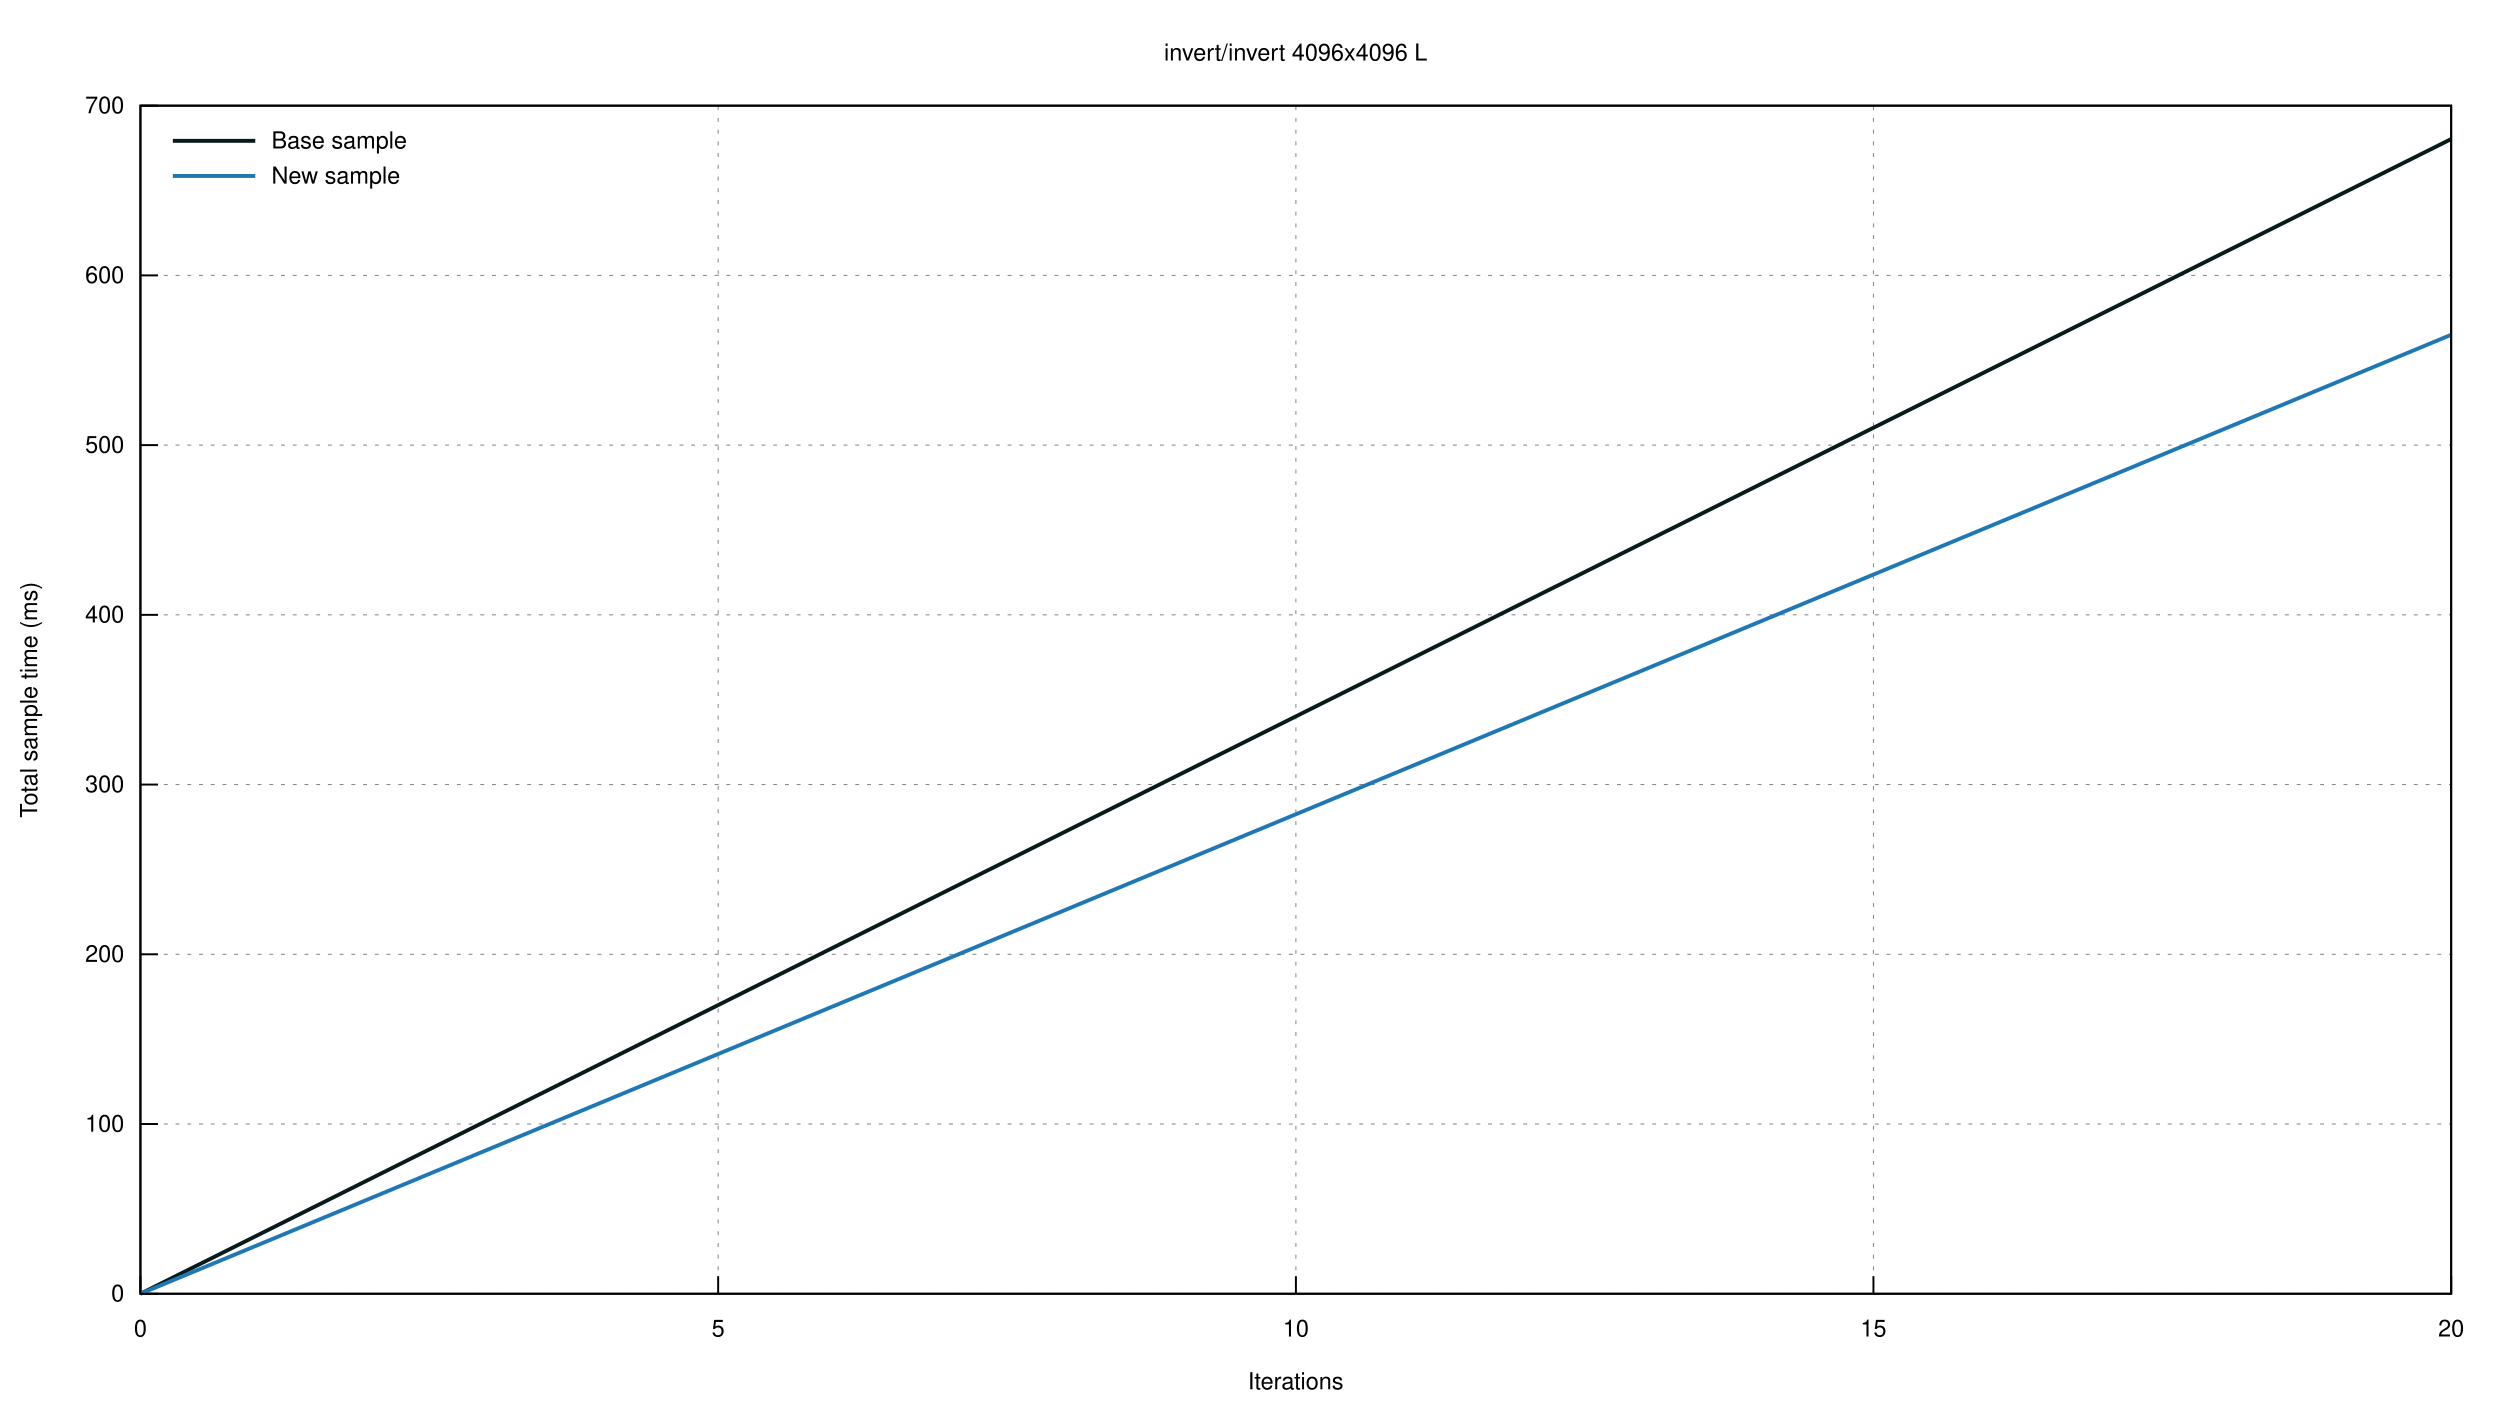
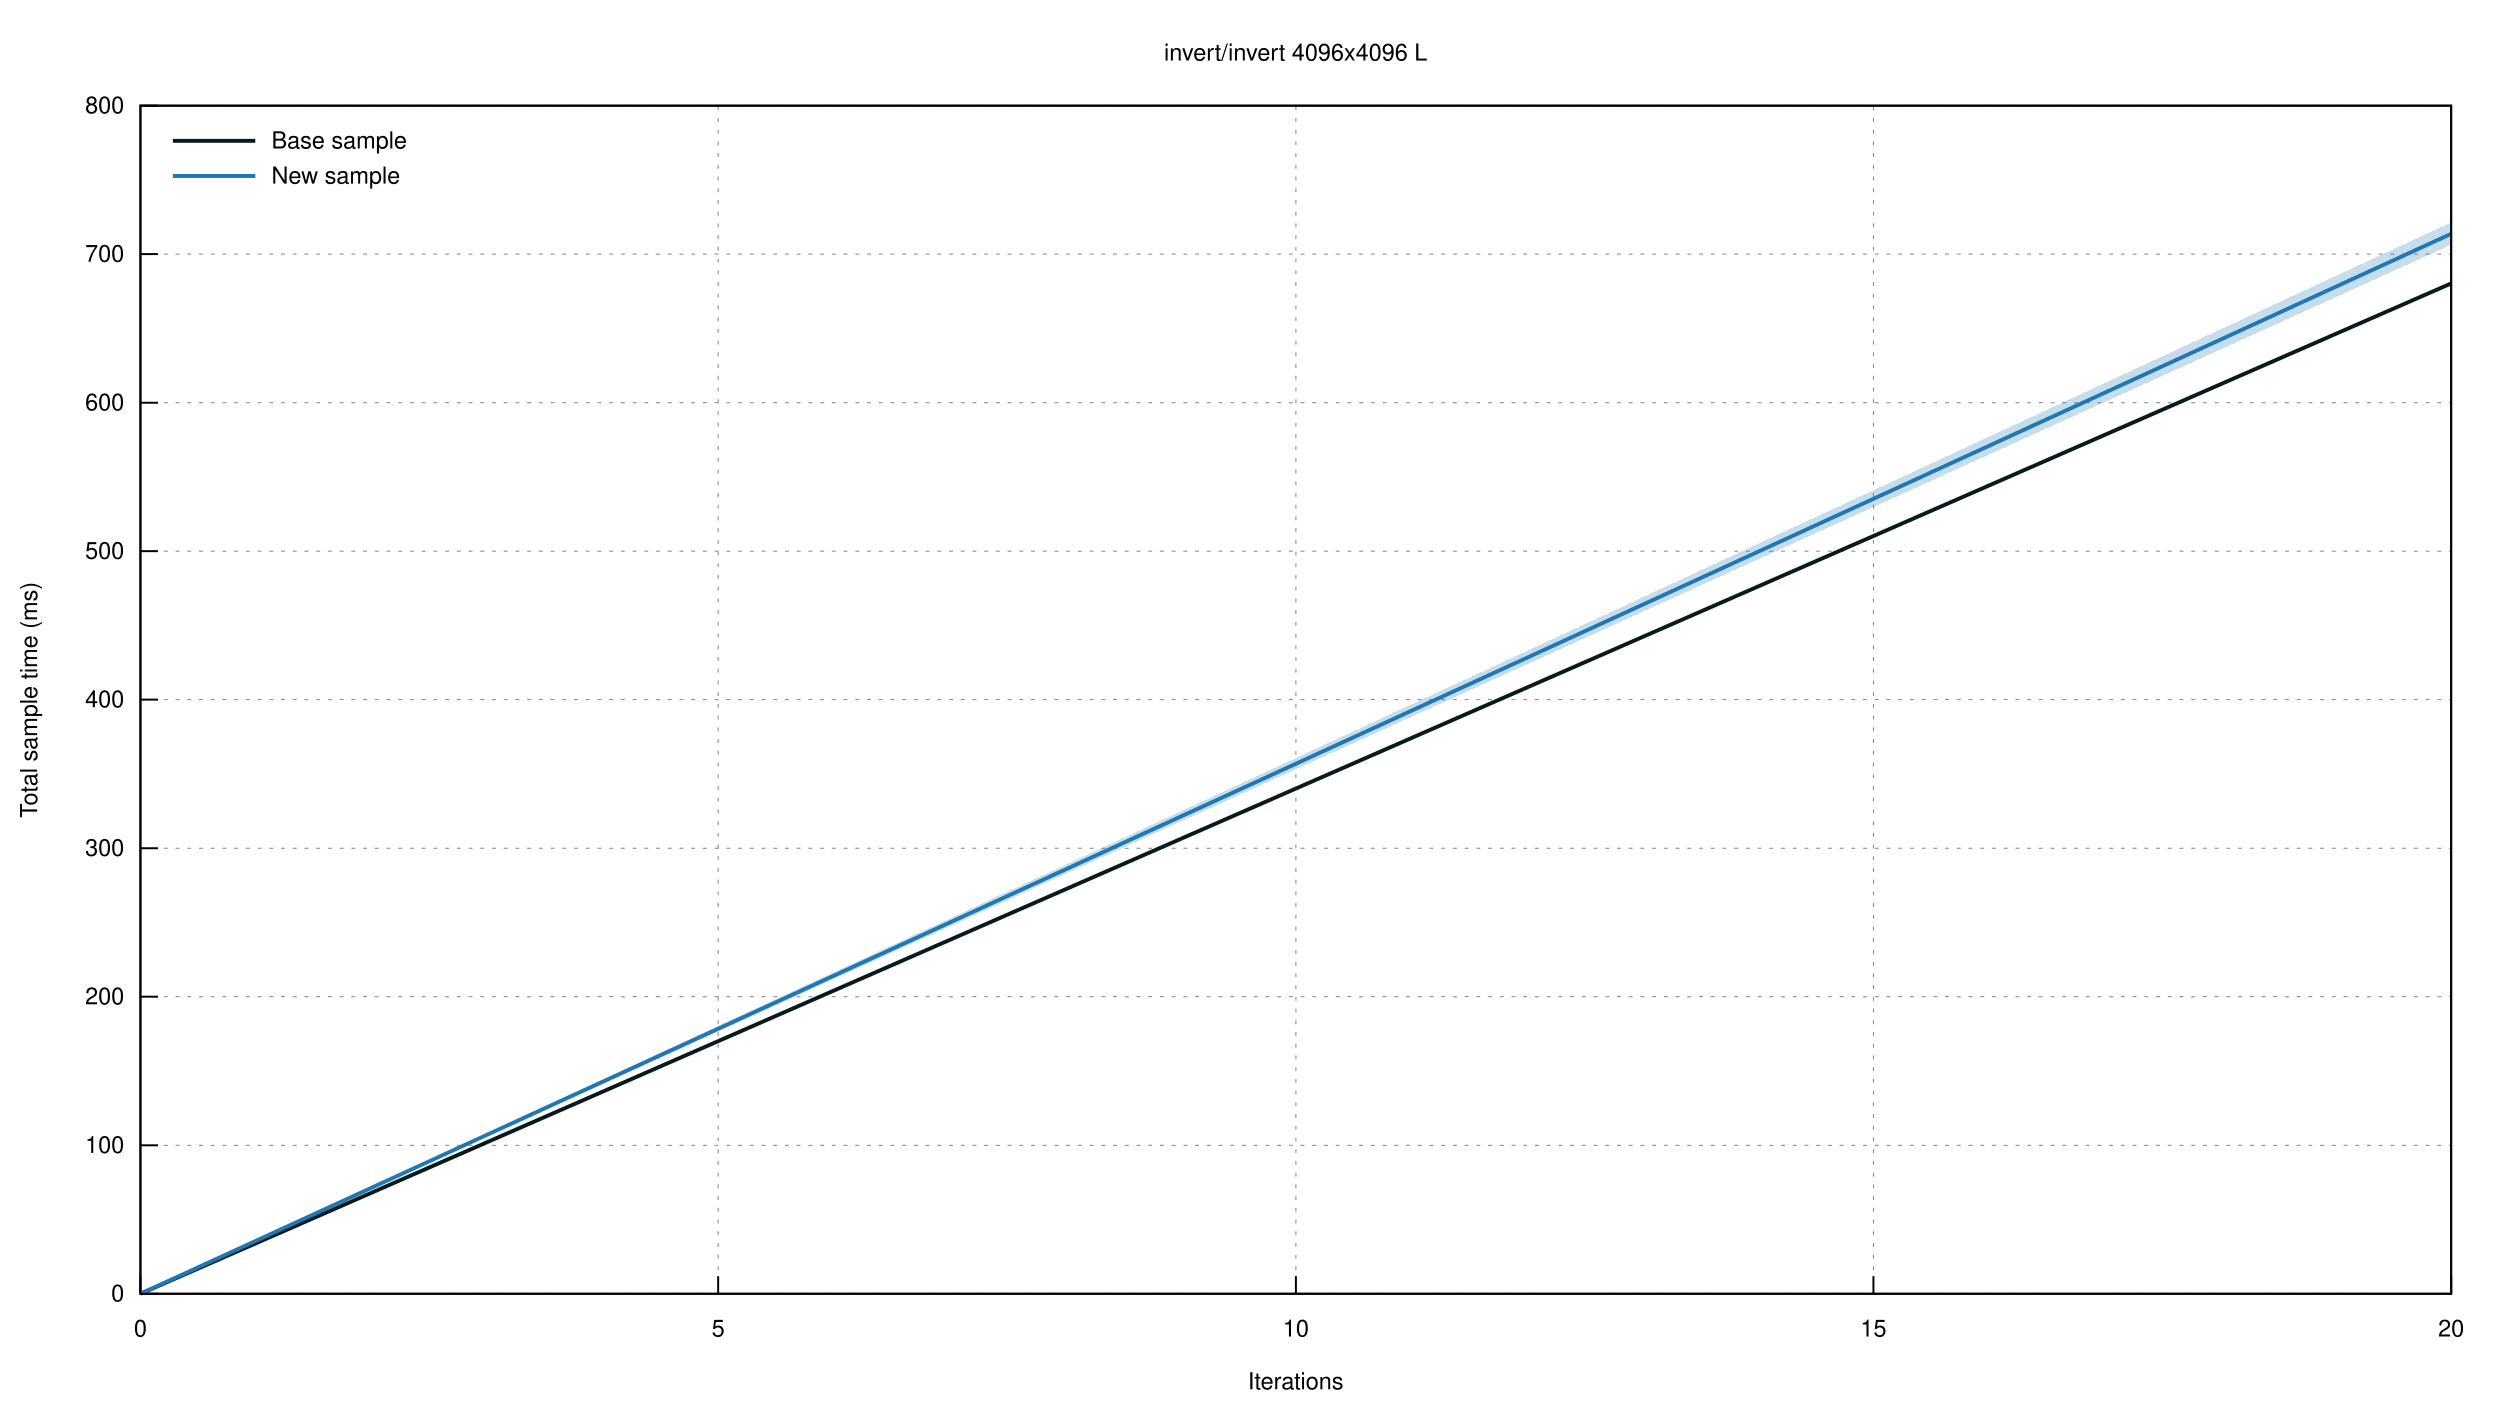
<svg xmlns="http://www.w3.org/2000/svg" xmlns:xlink="http://www.w3.org/1999/xlink" viewBox="0 0 1280 720">
  <g id="gnuplot_canvas">
    <rect x="0" y="0" width="1280" height="720" fill="none" />
    <defs>
      <circle id="gpDot" r="0.5" stroke-width="0.5" stroke="currentColor" />
      <path id="gpPt0" stroke-width="0.222" stroke="currentColor" d="M-1,0 h2 M0,-1 v2" />
      <path id="gpPt1" stroke-width="0.222" stroke="currentColor" d="M-1,-1 L1,1 M1,-1 L-1,1" />
      <path id="gpPt2" stroke-width="0.222" stroke="currentColor" d="M-1,0 L1,0 M0,-1 L0,1 M-1,-1 L1,1 M-1,1 L1,-1" />
      <rect id="gpPt3" stroke-width="0.222" stroke="currentColor" x="-1" y="-1" width="2" height="2" />
      <rect id="gpPt4" stroke-width="0.222" stroke="currentColor" fill="currentColor" x="-1" y="-1" width="2" height="2" />
      <circle id="gpPt5" stroke-width="0.222" stroke="currentColor" cx="0" cy="0" r="1" />
      <use xlink:href="#gpPt5" id="gpPt6" fill="currentColor" stroke="none" />
      <path id="gpPt7" stroke-width="0.222" stroke="currentColor" d="M0,-1.33 L-1.33,0.67 L1.33,0.67 z" />
      <use xlink:href="#gpPt7" id="gpPt8" fill="currentColor" stroke="none" />
      <use xlink:href="#gpPt7" id="gpPt9" stroke="currentColor" transform="rotate(180)" />
      <use xlink:href="#gpPt9" id="gpPt10" fill="currentColor" stroke="none" />
      <use xlink:href="#gpPt3" id="gpPt11" stroke="currentColor" transform="rotate(45)" />
      <use xlink:href="#gpPt11" id="gpPt12" fill="currentColor" stroke="none" />
      <path id="gpPt13" stroke-width="0.222" stroke="currentColor" d="M0,1.330 L1.265,0.411 L0.782,-1.067 L-0.782,-1.076 L-1.265,0.411 z" />
      <use xlink:href="#gpPt13" id="gpPt14" fill="currentColor" stroke="none" />
      <filter id="textbox" filterUnits="objectBoundingBox" x="0" y="0" height="1" width="1">
        <feFlood flood-color="white" flood-opacity="1" result="bgnd" />
        <feComposite in="SourceGraphic" in2="bgnd" operator="atop" />
      </filter>
      <filter id="greybox" filterUnits="objectBoundingBox" x="0" y="0" height="1" width="1">
        <feFlood flood-color="lightgrey" flood-opacity="1" result="grey" />
        <feComposite in="SourceGraphic" in2="grey" operator="atop" />
      </filter>
    </defs>
    <g fill="none" color="white" stroke="currentColor" stroke-width="1.00" stroke-linecap="butt" stroke-linejoin="miter">
</g>
    <g fill="none" color="black" stroke="currentColor" stroke-width="1.00" stroke-linecap="butt" stroke-linejoin="miter">
</g>
    <g fill="none" color="black" stroke="black" stroke-width="0.50" stroke-linecap="butt" stroke-linejoin="miter">
</g>
    <g fill="none" color="gray" stroke="currentColor" stroke-width="0.50" stroke-linecap="butt" stroke-linejoin="miter">
      <path stroke="gray" stroke-dasharray="2,4" class="gridline" d="M71.9,662.4 L1255.0,662.4  " />
    </g>
    <g fill="none" color="gray" stroke="gray" stroke-width="1.00" stroke-linecap="butt" stroke-linejoin="miter">
</g>
    <g fill="none" color="black" stroke="currentColor" stroke-width="1.00" stroke-linecap="butt" stroke-linejoin="miter">
      <path stroke="black" d="M71.9,662.4 L80.9,662.4  " />
      <g transform="translate(63.6,666.3)" stroke="none" fill="black" font-family="Helvetica" font-size="12.00" text-anchor="end">
        <text>
          <tspan font-family="Helvetica"> 0</tspan>
        </text>
      </g>
    </g>
    <g fill="none" color="black" stroke="currentColor" stroke-width="1.00" stroke-linecap="butt" stroke-linejoin="miter">
</g>
    <g fill="none" color="black" stroke="black" stroke-width="0.50" stroke-linecap="butt" stroke-linejoin="miter">
</g>
    <g fill="none" color="gray" stroke="currentColor" stroke-width="0.50" stroke-linecap="butt" stroke-linejoin="miter">
-       <path stroke="gray" stroke-dasharray="2,4" class="gridline" d="M71.9,575.5 L1255.0,575.5  " />
-     </g>
-     <g fill="none" color="gray" stroke="gray" stroke-width="1.00" stroke-linecap="butt" stroke-linejoin="miter">
- </g>
-     <g fill="none" color="black" stroke="currentColor" stroke-width="1.00" stroke-linecap="butt" stroke-linejoin="miter">
-       <path stroke="black" d="M71.9,575.5 L80.9,575.5  " />
-       <g transform="translate(63.6,579.4)" stroke="none" fill="black" font-family="Helvetica" font-size="12.00" text-anchor="end">
+       <path stroke="gray" stroke-dasharray="2,4" class="gridline" d="M71.9,586.4 L1255.0,586.4  " />
+     </g>
+     <g fill="none" color="gray" stroke="gray" stroke-width="1.00" stroke-linecap="butt" stroke-linejoin="miter">
+ </g>
+     <g fill="none" color="black" stroke="currentColor" stroke-width="1.00" stroke-linecap="butt" stroke-linejoin="miter">
+       <path stroke="black" d="M71.9,586.4 L80.9,586.4  " />
+       <g transform="translate(63.6,590.3)" stroke="none" fill="black" font-family="Helvetica" font-size="12.00" text-anchor="end">
        <text>
          <tspan font-family="Helvetica"> 100</tspan>
        </text>
      </g>
    </g>
    <g fill="none" color="black" stroke="currentColor" stroke-width="1.00" stroke-linecap="butt" stroke-linejoin="miter">
</g>
    <g fill="none" color="black" stroke="black" stroke-width="0.50" stroke-linecap="butt" stroke-linejoin="miter">
</g>
    <g fill="none" color="gray" stroke="currentColor" stroke-width="0.50" stroke-linecap="butt" stroke-linejoin="miter">
-       <path stroke="gray" stroke-dasharray="2,4" class="gridline" d="M71.9,488.6 L1255.0,488.6  " />
-     </g>
-     <g fill="none" color="gray" stroke="gray" stroke-width="1.00" stroke-linecap="butt" stroke-linejoin="miter">
- </g>
-     <g fill="none" color="black" stroke="currentColor" stroke-width="1.00" stroke-linecap="butt" stroke-linejoin="miter">
-       <path stroke="black" d="M71.9,488.6 L80.9,488.6  " />
-       <g transform="translate(63.6,492.5)" stroke="none" fill="black" font-family="Helvetica" font-size="12.00" text-anchor="end">
+       <path stroke="gray" stroke-dasharray="2,4" class="gridline" d="M71.9,510.3 L1255.0,510.3  " />
+     </g>
+     <g fill="none" color="gray" stroke="gray" stroke-width="1.00" stroke-linecap="butt" stroke-linejoin="miter">
+ </g>
+     <g fill="none" color="black" stroke="currentColor" stroke-width="1.00" stroke-linecap="butt" stroke-linejoin="miter">
+       <path stroke="black" d="M71.9,510.3 L80.9,510.3  " />
+       <g transform="translate(63.6,514.2)" stroke="none" fill="black" font-family="Helvetica" font-size="12.00" text-anchor="end">
        <text>
          <tspan font-family="Helvetica"> 200</tspan>
        </text>
      </g>
    </g>
    <g fill="none" color="black" stroke="currentColor" stroke-width="1.00" stroke-linecap="butt" stroke-linejoin="miter">
</g>
    <g fill="none" color="black" stroke="black" stroke-width="0.50" stroke-linecap="butt" stroke-linejoin="miter">
</g>
    <g fill="none" color="gray" stroke="currentColor" stroke-width="0.50" stroke-linecap="butt" stroke-linejoin="miter">
-       <path stroke="gray" stroke-dasharray="2,4" class="gridline" d="M71.9,401.7 L1255.0,401.7  " />
-     </g>
-     <g fill="none" color="gray" stroke="gray" stroke-width="1.00" stroke-linecap="butt" stroke-linejoin="miter">
- </g>
-     <g fill="none" color="black" stroke="currentColor" stroke-width="1.00" stroke-linecap="butt" stroke-linejoin="miter">
-       <path stroke="black" d="M71.9,401.7 L80.9,401.7  " />
-       <g transform="translate(63.6,405.6)" stroke="none" fill="black" font-family="Helvetica" font-size="12.00" text-anchor="end">
+       <path stroke="gray" stroke-dasharray="2,4" class="gridline" d="M71.9,434.3 L1255.0,434.3  " />
+     </g>
+     <g fill="none" color="gray" stroke="gray" stroke-width="1.00" stroke-linecap="butt" stroke-linejoin="miter">
+ </g>
+     <g fill="none" color="black" stroke="currentColor" stroke-width="1.00" stroke-linecap="butt" stroke-linejoin="miter">
+       <path stroke="black" d="M71.9,434.3 L80.9,434.3  " />
+       <g transform="translate(63.6,438.2)" stroke="none" fill="black" font-family="Helvetica" font-size="12.00" text-anchor="end">
        <text>
          <tspan font-family="Helvetica"> 300</tspan>
        </text>
      </g>
    </g>
    <g fill="none" color="black" stroke="currentColor" stroke-width="1.00" stroke-linecap="butt" stroke-linejoin="miter">
</g>
    <g fill="none" color="black" stroke="black" stroke-width="0.50" stroke-linecap="butt" stroke-linejoin="miter">
</g>
    <g fill="none" color="gray" stroke="currentColor" stroke-width="0.50" stroke-linecap="butt" stroke-linejoin="miter">
-       <path stroke="gray" stroke-dasharray="2,4" class="gridline" d="M71.9,314.8 L1255.0,314.8  " />
-     </g>
-     <g fill="none" color="gray" stroke="gray" stroke-width="1.00" stroke-linecap="butt" stroke-linejoin="miter">
- </g>
-     <g fill="none" color="black" stroke="currentColor" stroke-width="1.00" stroke-linecap="butt" stroke-linejoin="miter">
-       <path stroke="black" d="M71.9,314.8 L80.9,314.8  " />
-       <g transform="translate(63.6,318.7)" stroke="none" fill="black" font-family="Helvetica" font-size="12.00" text-anchor="end">
+       <path stroke="gray" stroke-dasharray="2,4" class="gridline" d="M71.9,358.2 L1255.0,358.2  " />
+     </g>
+     <g fill="none" color="gray" stroke="gray" stroke-width="1.00" stroke-linecap="butt" stroke-linejoin="miter">
+ </g>
+     <g fill="none" color="black" stroke="currentColor" stroke-width="1.00" stroke-linecap="butt" stroke-linejoin="miter">
+       <path stroke="black" d="M71.9,358.2 L80.9,358.2  " />
+       <g transform="translate(63.6,362.1)" stroke="none" fill="black" font-family="Helvetica" font-size="12.00" text-anchor="end">
        <text>
          <tspan font-family="Helvetica"> 400</tspan>
        </text>
      </g>
    </g>
    <g fill="none" color="black" stroke="currentColor" stroke-width="1.00" stroke-linecap="butt" stroke-linejoin="miter">
</g>
    <g fill="none" color="black" stroke="black" stroke-width="0.50" stroke-linecap="butt" stroke-linejoin="miter">
</g>
    <g fill="none" color="gray" stroke="currentColor" stroke-width="0.50" stroke-linecap="butt" stroke-linejoin="miter">
-       <path stroke="gray" stroke-dasharray="2,4" class="gridline" d="M71.9,227.9 L1255.0,227.9  " />
-     </g>
-     <g fill="none" color="gray" stroke="gray" stroke-width="1.00" stroke-linecap="butt" stroke-linejoin="miter">
- </g>
-     <g fill="none" color="black" stroke="currentColor" stroke-width="1.00" stroke-linecap="butt" stroke-linejoin="miter">
-       <path stroke="black" d="M71.9,227.9 L80.9,227.9  " />
-       <g transform="translate(63.6,231.8)" stroke="none" fill="black" font-family="Helvetica" font-size="12.00" text-anchor="end">
+       <path stroke="gray" stroke-dasharray="2,4" class="gridline" d="M71.9,282.2 L1255.0,282.2  " />
+     </g>
+     <g fill="none" color="gray" stroke="gray" stroke-width="1.00" stroke-linecap="butt" stroke-linejoin="miter">
+ </g>
+     <g fill="none" color="black" stroke="currentColor" stroke-width="1.00" stroke-linecap="butt" stroke-linejoin="miter">
+       <path stroke="black" d="M71.9,282.2 L80.9,282.2  " />
+       <g transform="translate(63.6,286.1)" stroke="none" fill="black" font-family="Helvetica" font-size="12.00" text-anchor="end">
        <text>
          <tspan font-family="Helvetica"> 500</tspan>
        </text>
      </g>
    </g>
    <g fill="none" color="black" stroke="currentColor" stroke-width="1.00" stroke-linecap="butt" stroke-linejoin="miter">
</g>
    <g fill="none" color="black" stroke="black" stroke-width="0.50" stroke-linecap="butt" stroke-linejoin="miter">
</g>
    <g fill="none" color="gray" stroke="currentColor" stroke-width="0.50" stroke-linecap="butt" stroke-linejoin="miter">
-       <path stroke="gray" stroke-dasharray="2,4" class="gridline" d="M71.9,141.0 L1255.0,141.0  " />
-     </g>
-     <g fill="none" color="gray" stroke="gray" stroke-width="1.00" stroke-linecap="butt" stroke-linejoin="miter">
- </g>
-     <g fill="none" color="black" stroke="currentColor" stroke-width="1.00" stroke-linecap="butt" stroke-linejoin="miter">
-       <path stroke="black" d="M71.9,141.0 L80.9,141.0  " />
-       <g transform="translate(63.6,144.9)" stroke="none" fill="black" font-family="Helvetica" font-size="12.00" text-anchor="end">
+       <path stroke="gray" stroke-dasharray="2,4" class="gridline" d="M71.9,206.2 L1255.0,206.2  " />
+     </g>
+     <g fill="none" color="gray" stroke="gray" stroke-width="1.00" stroke-linecap="butt" stroke-linejoin="miter">
+ </g>
+     <g fill="none" color="black" stroke="currentColor" stroke-width="1.00" stroke-linecap="butt" stroke-linejoin="miter">
+       <path stroke="black" d="M71.9,206.2 L80.9,206.2  " />
+       <g transform="translate(63.6,210.1)" stroke="none" fill="black" font-family="Helvetica" font-size="12.00" text-anchor="end">
        <text>
          <tspan font-family="Helvetica"> 600</tspan>
+         </text>
+       </g>
+     </g>
+     <g fill="none" color="black" stroke="currentColor" stroke-width="1.00" stroke-linecap="butt" stroke-linejoin="miter">
+ </g>
+     <g fill="none" color="black" stroke="black" stroke-width="0.50" stroke-linecap="butt" stroke-linejoin="miter">
+ </g>
+     <g fill="none" color="gray" stroke="currentColor" stroke-width="0.50" stroke-linecap="butt" stroke-linejoin="miter">
+       <path stroke="gray" stroke-dasharray="2,4" class="gridline" d="M71.9,130.1 L1255.0,130.1  " />
+     </g>
+     <g fill="none" color="gray" stroke="gray" stroke-width="1.00" stroke-linecap="butt" stroke-linejoin="miter">
+ </g>
+     <g fill="none" color="black" stroke="currentColor" stroke-width="1.00" stroke-linecap="butt" stroke-linejoin="miter">
+       <path stroke="black" d="M71.9,130.1 L80.9,130.1  " />
+       <g transform="translate(63.6,134.0)" stroke="none" fill="black" font-family="Helvetica" font-size="12.00" text-anchor="end">
+         <text>
+           <tspan font-family="Helvetica"> 700</tspan>
        </text>
      </g>
    </g>
    <g fill="none" color="black" stroke="currentColor" stroke-width="1.00" stroke-linecap="butt" stroke-linejoin="miter">
</g>
    <g fill="none" color="black" stroke="black" stroke-width="0.50" stroke-linecap="butt" stroke-linejoin="miter">
</g>
    <g fill="none" color="gray" stroke="currentColor" stroke-width="0.50" stroke-linecap="butt" stroke-linejoin="miter">
      <path stroke="gray" stroke-dasharray="2,4" class="gridline" d="M71.9,54.1 L1255.0,54.1  " />
    </g>
    <g fill="none" color="gray" stroke="gray" stroke-width="1.00" stroke-linecap="butt" stroke-linejoin="miter">
</g>
    <g fill="none" color="black" stroke="currentColor" stroke-width="1.00" stroke-linecap="butt" stroke-linejoin="miter">
      <path stroke="black" d="M71.9,54.1 L80.9,54.1  " />
      <g transform="translate(63.6,58.0)" stroke="none" fill="black" font-family="Helvetica" font-size="12.00" text-anchor="end">
        <text>
-           <tspan font-family="Helvetica"> 700</tspan>
+           <tspan font-family="Helvetica"> 800</tspan>
        </text>
      </g>
    </g>
    <g fill="none" color="black" stroke="currentColor" stroke-width="1.00" stroke-linecap="butt" stroke-linejoin="miter">
</g>
    <g fill="none" color="black" stroke="black" stroke-width="0.50" stroke-linecap="butt" stroke-linejoin="miter">
</g>
    <g fill="none" color="gray" stroke="currentColor" stroke-width="0.50" stroke-linecap="butt" stroke-linejoin="miter">
      <path stroke="gray" stroke-dasharray="2,4" class="gridline" d="M71.9,662.4 L71.9,54.1  " />
    </g>
    <g fill="none" color="gray" stroke="gray" stroke-width="1.00" stroke-linecap="butt" stroke-linejoin="miter">
</g>
    <g fill="none" color="black" stroke="currentColor" stroke-width="1.00" stroke-linecap="butt" stroke-linejoin="miter">
      <path stroke="black" d="M71.9,662.4 L71.9,653.4  " />
      <g transform="translate(71.9,684.3)" stroke="none" fill="black" font-family="Helvetica" font-size="12.00" text-anchor="middle">
        <text>
          <tspan font-family="Helvetica"> 0</tspan>
        </text>
      </g>
    </g>
    <g fill="none" color="black" stroke="currentColor" stroke-width="1.00" stroke-linecap="butt" stroke-linejoin="miter">
</g>
    <g fill="none" color="black" stroke="black" stroke-width="0.50" stroke-linecap="butt" stroke-linejoin="miter">
</g>
    <g fill="none" color="gray" stroke="currentColor" stroke-width="0.50" stroke-linecap="butt" stroke-linejoin="miter">
      <path stroke="gray" stroke-dasharray="2,4" class="gridline" d="M367.7,662.4 L367.7,54.1  " />
    </g>
    <g fill="none" color="gray" stroke="gray" stroke-width="1.00" stroke-linecap="butt" stroke-linejoin="miter">
</g>
    <g fill="none" color="black" stroke="currentColor" stroke-width="1.00" stroke-linecap="butt" stroke-linejoin="miter">
      <path stroke="black" d="M367.7,662.4 L367.7,653.4  " />
      <g transform="translate(367.7,684.3)" stroke="none" fill="black" font-family="Helvetica" font-size="12.00" text-anchor="middle">
        <text>
          <tspan font-family="Helvetica"> 5</tspan>
        </text>
      </g>
    </g>
    <g fill="none" color="black" stroke="currentColor" stroke-width="1.00" stroke-linecap="butt" stroke-linejoin="miter">
</g>
    <g fill="none" color="black" stroke="black" stroke-width="0.50" stroke-linecap="butt" stroke-linejoin="miter">
</g>
    <g fill="none" color="gray" stroke="currentColor" stroke-width="0.50" stroke-linecap="butt" stroke-linejoin="miter">
      <path stroke="gray" stroke-dasharray="2,4" class="gridline" d="M663.5,662.4 L663.5,54.1  " />
    </g>
    <g fill="none" color="gray" stroke="gray" stroke-width="1.00" stroke-linecap="butt" stroke-linejoin="miter">
</g>
    <g fill="none" color="black" stroke="currentColor" stroke-width="1.00" stroke-linecap="butt" stroke-linejoin="miter">
      <path stroke="black" d="M663.5,662.4 L663.5,653.4  " />
      <g transform="translate(663.5,684.3)" stroke="none" fill="black" font-family="Helvetica" font-size="12.00" text-anchor="middle">
        <text>
          <tspan font-family="Helvetica"> 10</tspan>
        </text>
      </g>
    </g>
    <g fill="none" color="black" stroke="currentColor" stroke-width="1.00" stroke-linecap="butt" stroke-linejoin="miter">
</g>
    <g fill="none" color="black" stroke="black" stroke-width="0.50" stroke-linecap="butt" stroke-linejoin="miter">
</g>
    <g fill="none" color="gray" stroke="currentColor" stroke-width="0.50" stroke-linecap="butt" stroke-linejoin="miter">
      <path stroke="gray" stroke-dasharray="2,4" class="gridline" d="M959.2,662.4 L959.2,54.1  " />
    </g>
    <g fill="none" color="gray" stroke="gray" stroke-width="1.00" stroke-linecap="butt" stroke-linejoin="miter">
</g>
    <g fill="none" color="black" stroke="currentColor" stroke-width="1.00" stroke-linecap="butt" stroke-linejoin="miter">
      <path stroke="black" d="M959.2,662.4 L959.2,653.4  " />
      <g transform="translate(959.2,684.3)" stroke="none" fill="black" font-family="Helvetica" font-size="12.00" text-anchor="middle">
        <text>
          <tspan font-family="Helvetica"> 15</tspan>
        </text>
      </g>
    </g>
    <g fill="none" color="black" stroke="currentColor" stroke-width="1.00" stroke-linecap="butt" stroke-linejoin="miter">
</g>
    <g fill="none" color="black" stroke="black" stroke-width="0.50" stroke-linecap="butt" stroke-linejoin="miter">
</g>
    <g fill="none" color="gray" stroke="currentColor" stroke-width="0.50" stroke-linecap="butt" stroke-linejoin="miter">
      <path stroke="gray" stroke-dasharray="2,4" class="gridline" d="M1255.0,662.4 L1255.0,54.1  " />
    </g>
    <g fill="none" color="gray" stroke="gray" stroke-width="1.00" stroke-linecap="butt" stroke-linejoin="miter">
</g>
    <g fill="none" color="black" stroke="currentColor" stroke-width="1.00" stroke-linecap="butt" stroke-linejoin="miter">
      <path stroke="black" d="M1255.0,662.4 L1255.0,653.4  " />
      <g transform="translate(1255.0,684.3)" stroke="none" fill="black" font-family="Helvetica" font-size="12.00" text-anchor="middle">
        <text>
          <tspan font-family="Helvetica"> 20</tspan>
        </text>
      </g>
    </g>
    <g fill="none" color="black" stroke="currentColor" stroke-width="1.00" stroke-linecap="butt" stroke-linejoin="miter">
</g>
    <g fill="none" color="black" stroke="currentColor" stroke-width="1.00" stroke-linecap="butt" stroke-linejoin="miter">
      <path stroke="black" d="M71.9,54.1 L71.9,662.4 L1255.0,662.4 L1255.0,54.1 L71.9,54.1 Z  " />
    </g>
    <g fill="none" color="black" stroke="currentColor" stroke-width="1.00" stroke-linecap="butt" stroke-linejoin="miter">
      <g transform="translate(19.0,358.3) rotate(270)" stroke="none" fill="black" font-family="Helvetica" font-size="12.00" text-anchor="middle">
        <text>
          <tspan font-family="Helvetica">Total sample time (ms)</tspan>
        </text>
      </g>
    </g>
    <g fill="none" color="black" stroke="currentColor" stroke-width="1.00" stroke-linecap="butt" stroke-linejoin="miter">
      <g transform="translate(663.4,711.3)" stroke="none" fill="black" font-family="Helvetica" font-size="12.00" text-anchor="middle">
        <text>
          <tspan font-family="Helvetica">Iterations</tspan>
        </text>
      </g>
    </g>
    <g fill="none" color="black" stroke="currentColor" stroke-width="1.00" stroke-linecap="butt" stroke-linejoin="miter">
      <g transform="translate(663.4,31.0)" stroke="none" fill="black" font-family="Helvetica" font-size="12.00" text-anchor="middle">
        <text>
          <tspan font-family="Helvetica">invert/invert 4096x4096 L</tspan>
        </text>
      </g>
    </g>
    <g fill="none" color="black" stroke="currentColor" stroke-width="1.00" stroke-linecap="butt" stroke-linejoin="miter">
</g>
    <g id="gnuplot_plot_1">
      <g fill="none" color="black" stroke="currentColor" stroke-width="1.00" stroke-linecap="butt" stroke-linejoin="miter">
        <g stroke="none" shape-rendering="crispEdges">
          <polygon fill="rgb(  7,  26,  28)" fill-opacity="0.25" points="71.9,662.4 71.9,662.4 71.9,662.4 " />
-           <polygon fill="rgb(  7,  26,  28)" fill-opacity="0.25" points="71.9,662.4 1255.0,71.7 1255.0,70.5 " />
+           <polygon fill="rgb(  7,  26,  28)" fill-opacity="0.25" points="71.9,662.4 1255.0,145.5 1255.0,144.5 " />
        </g>
      </g>
    </g>
    <g id="gnuplot_plot_2">
      <g fill="none" color="black" stroke="currentColor" stroke-width="1.00" stroke-linecap="butt" stroke-linejoin="miter">
        <g stroke="none" shape-rendering="crispEdges">
          <polygon fill="rgb( 31, 120, 180)" fill-opacity="0.25" points="71.9,662.4 71.9,662.4 71.9,662.4 " />
-           <polygon fill="rgb( 31, 120, 180)" fill-opacity="0.25" points="71.9,662.4 1255.0,171.6 1255.0,171.2 " />
+           <polygon fill="rgb( 31, 120, 180)" fill-opacity="0.25" points="71.9,662.4 1255.0,125.3 1255.0,113.9 " />
        </g>
      </g>
    </g>
    <g id="gnuplot_plot_3">
      <g fill="none" color="white" stroke="rgb( 31, 120, 180)" stroke-width="2.00" stroke-linecap="butt" stroke-linejoin="miter">
</g>
      <g fill="none" color="black" stroke="currentColor" stroke-width="2.00" stroke-linecap="butt" stroke-linejoin="miter">
        <g transform="translate(139.0,76.0)" stroke="none" fill="black" font-family="Helvetica" font-size="12.00" text-anchor="start">
          <text>
            <tspan font-family="Helvetica">Base sample</tspan>
          </text>
        </g>
      </g>
      <g fill="none" color="black" stroke="currentColor" stroke-width="2.00" stroke-linecap="butt" stroke-linejoin="miter">
-         <path stroke="rgb(  7,  26,  28)" d="M88.5,72.1 L130.7,72.1 M71.9,662.4 L1255.0,71.2  " />
+         <path stroke="rgb(  7,  26,  28)" d="M88.5,72.1 L130.7,72.1 M71.9,662.4 L1255.0,145.1  " />
      </g>
    </g>
    <g id="gnuplot_plot_4">
      <g fill="none" color="black" stroke="currentColor" stroke-width="2.00" stroke-linecap="butt" stroke-linejoin="miter">
        <g transform="translate(139.0,94.0)" stroke="none" fill="black" font-family="Helvetica" font-size="12.00" text-anchor="start">
          <text>
            <tspan font-family="Helvetica">New sample</tspan>
          </text>
        </g>
      </g>
      <g fill="none" color="black" stroke="currentColor" stroke-width="2.00" stroke-linecap="butt" stroke-linejoin="miter">
-         <path stroke="rgb( 31, 120, 180)" d="M88.5,90.1 L130.7,90.1 M71.9,662.4 L1255.0,171.4  " />
+         <path stroke="rgb( 31, 120, 180)" d="M88.5,90.1 L130.7,90.1 M71.9,662.4 L1255.0,119.7  " />
      </g>
    </g>
    <g fill="none" color="black" stroke="currentColor" stroke-width="2.00" stroke-linecap="butt" stroke-linejoin="miter">
</g>
    <g fill="none" color="black" stroke="black" stroke-width="1.00" stroke-linecap="butt" stroke-linejoin="miter">
</g>
    <g fill="none" color="black" stroke="currentColor" stroke-width="1.00" stroke-linecap="butt" stroke-linejoin="miter">
      <path stroke="black" d="M71.9,54.1 L71.9,662.4 L1255.0,662.4 L1255.0,54.1 L71.9,54.1 Z  " />
    </g>
    <g fill="none" color="black" stroke="currentColor" stroke-width="1.00" stroke-linecap="butt" stroke-linejoin="miter">
</g>
  </g>
</svg>
